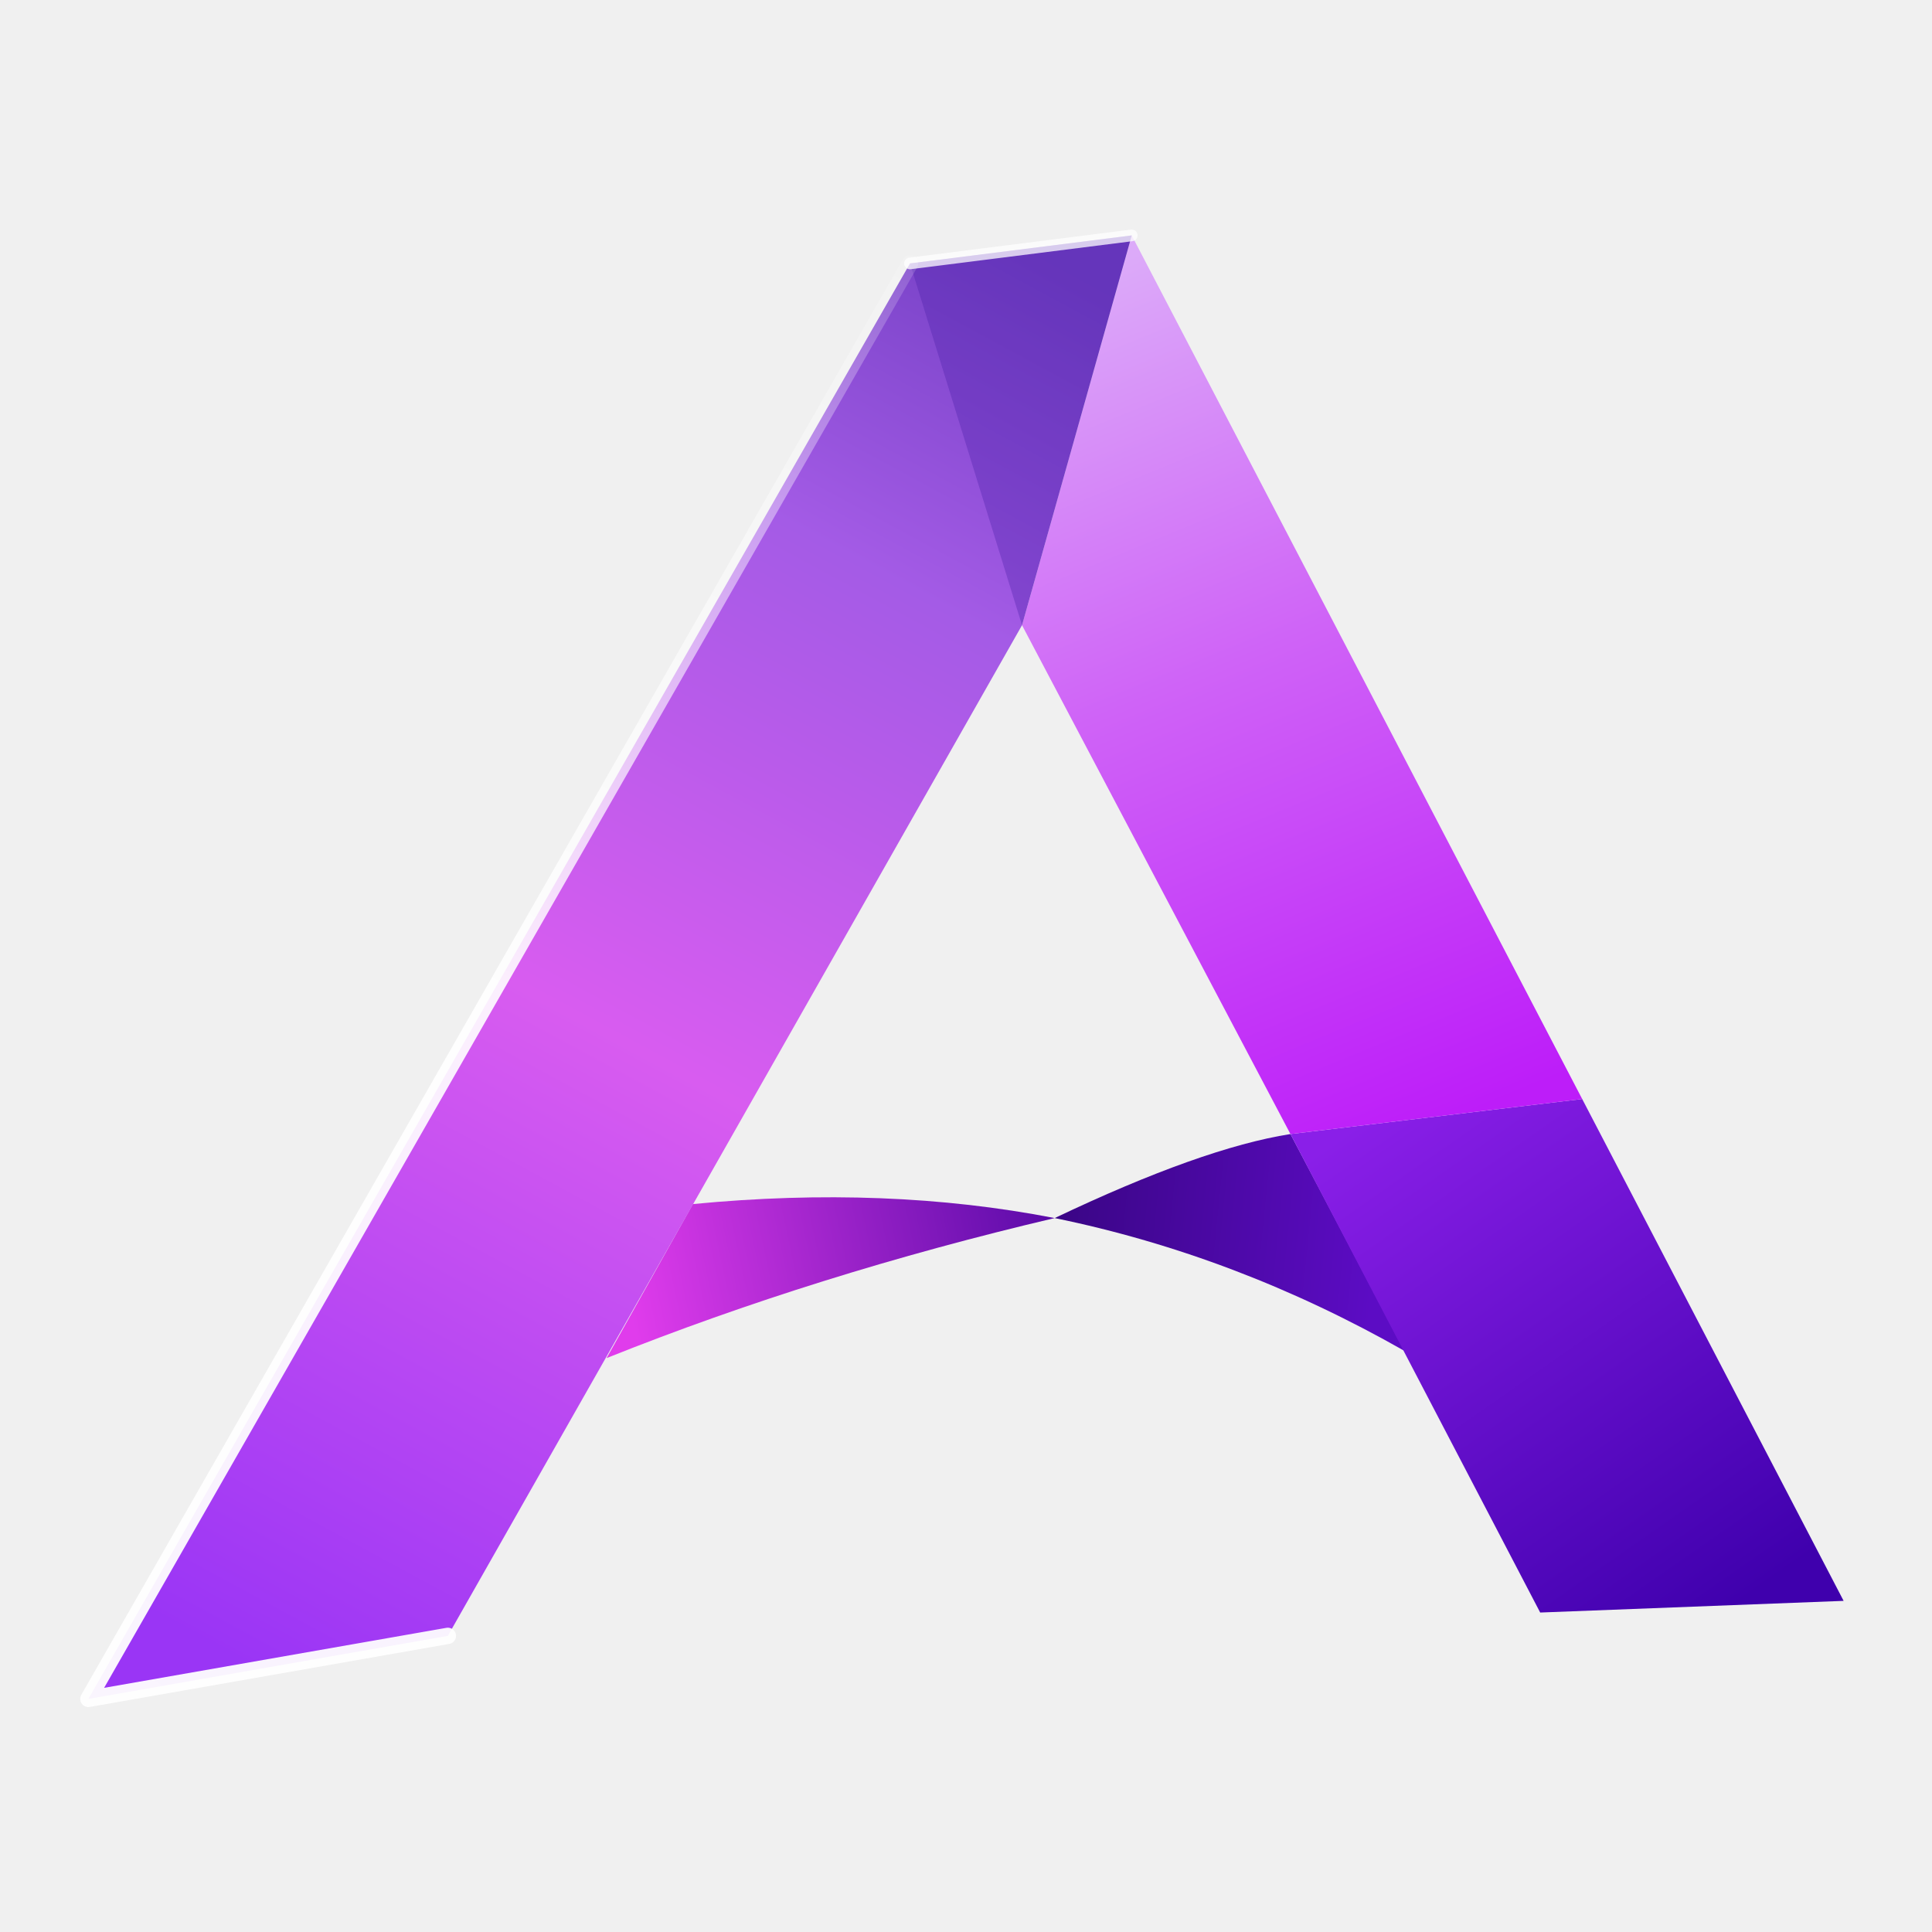
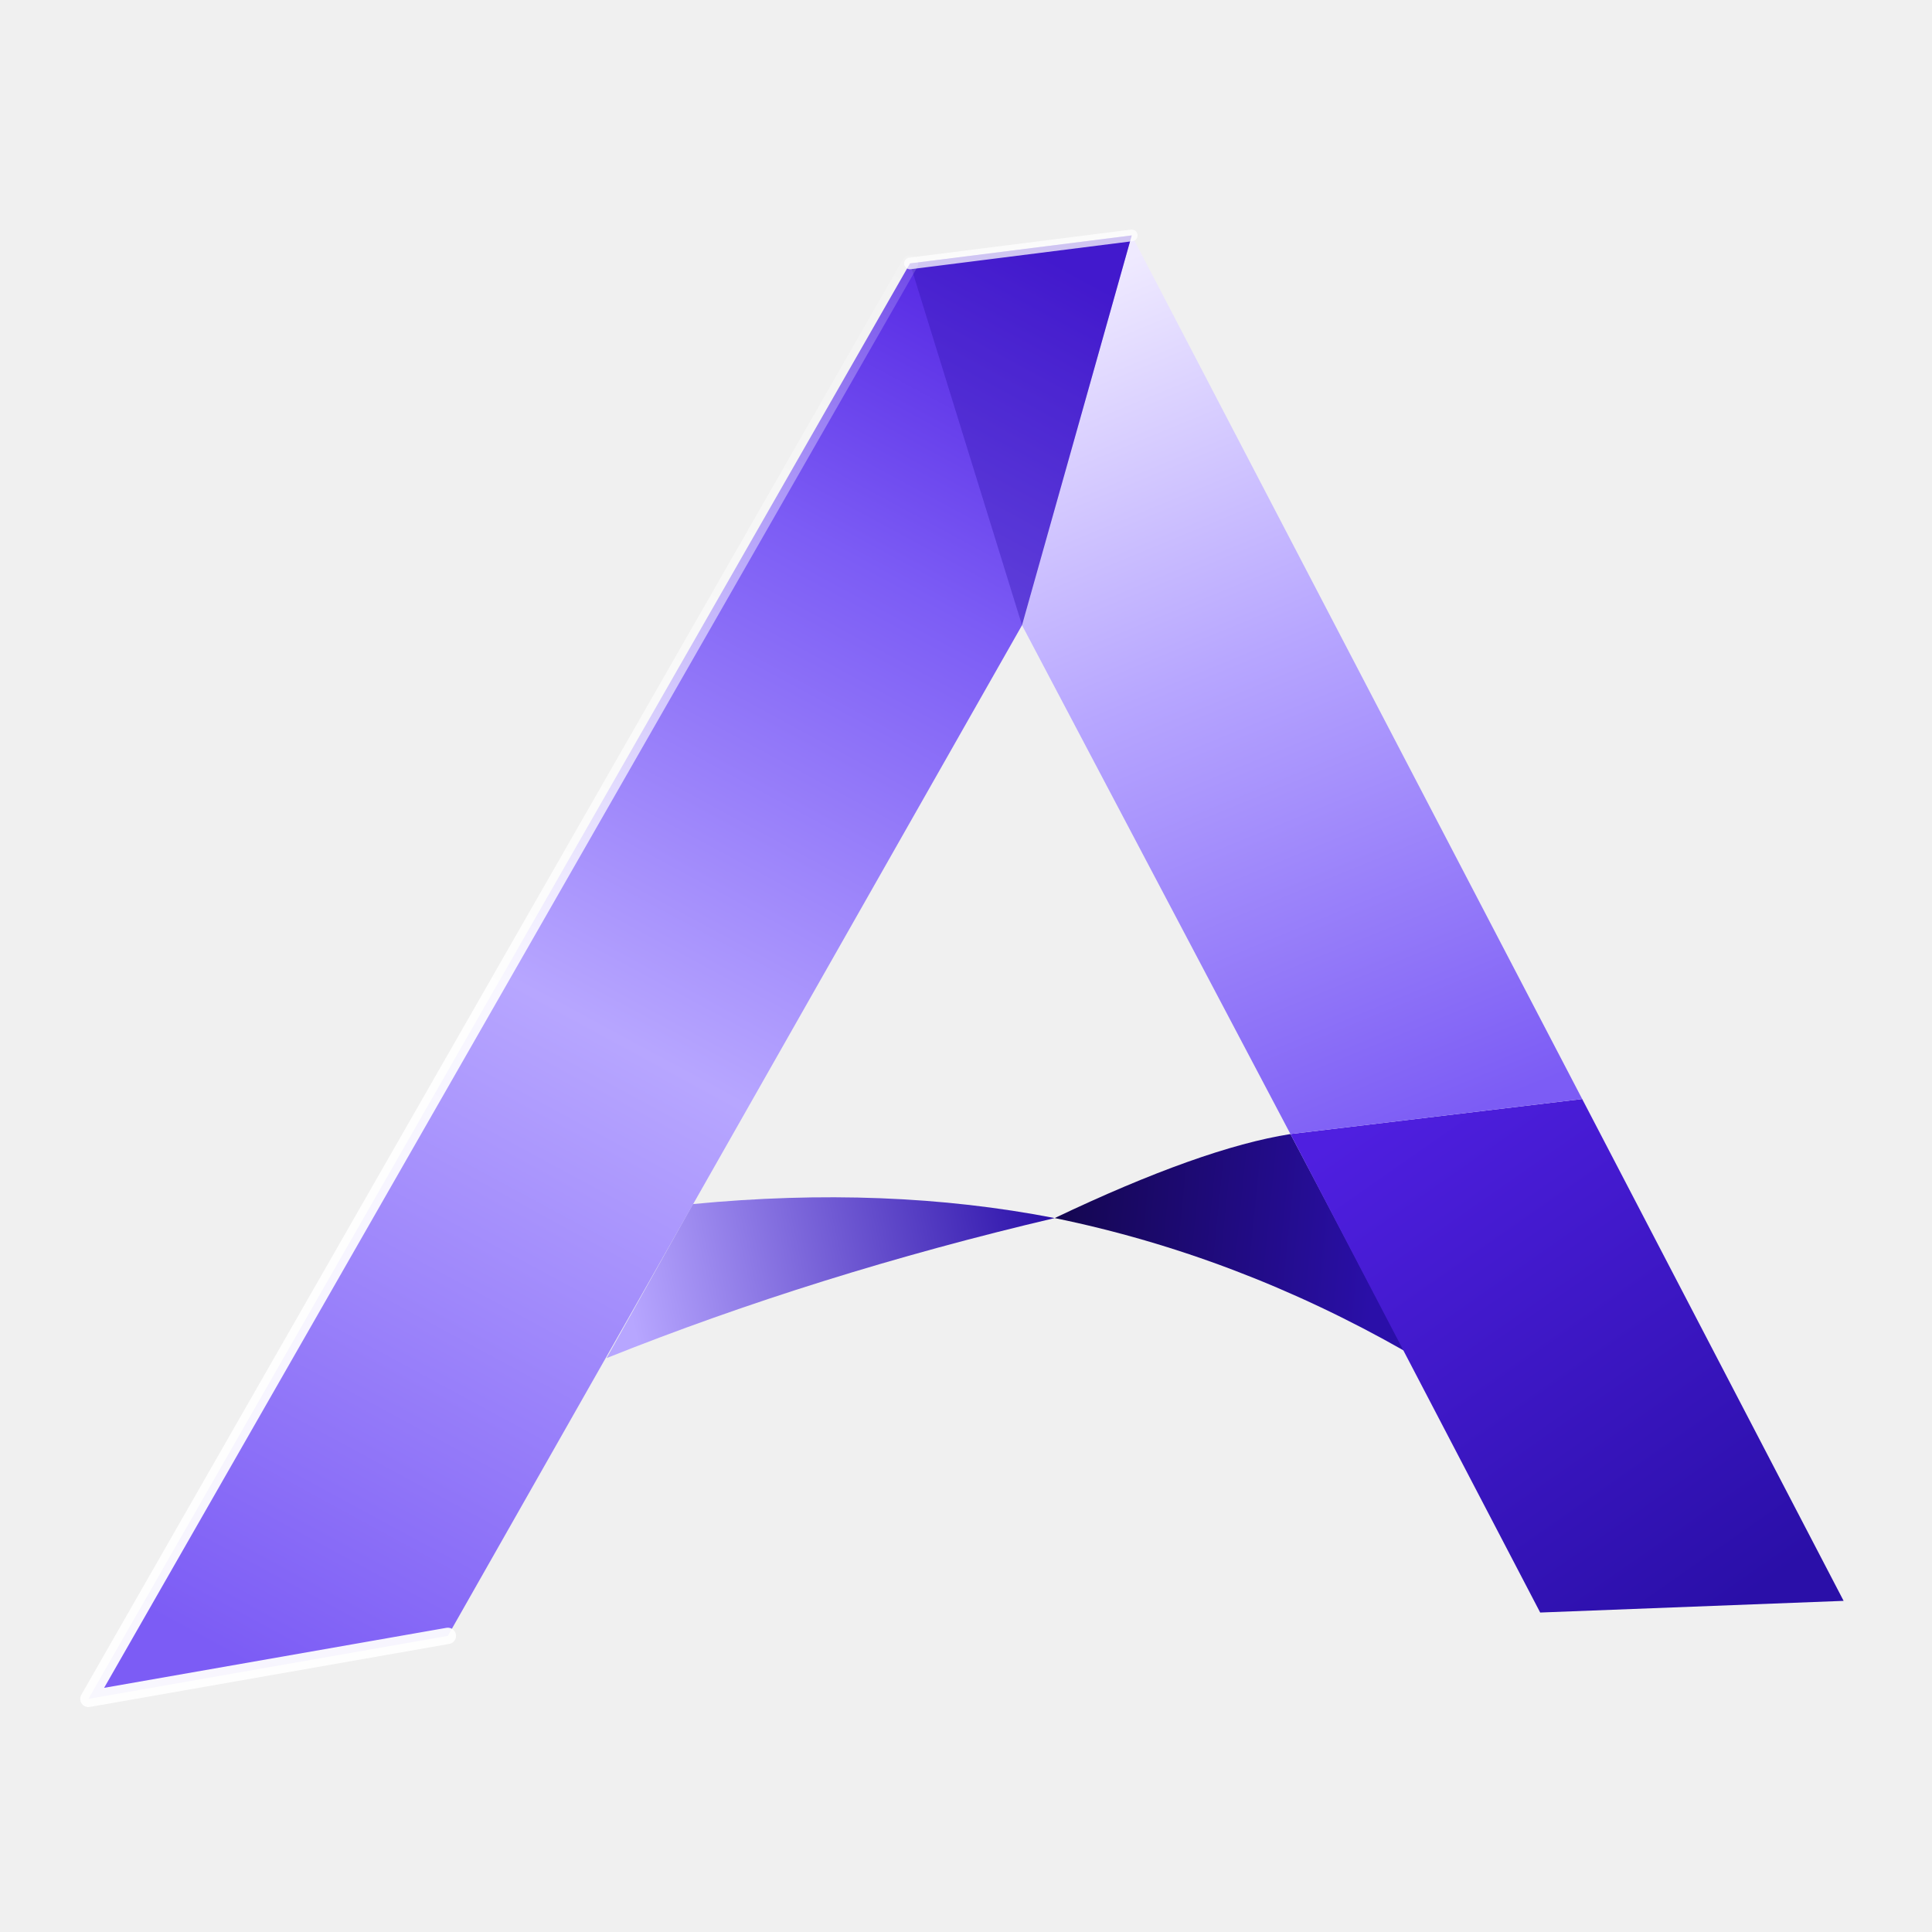
<svg xmlns="http://www.w3.org/2000/svg" viewBox="0 0 512 512">
  <defs>
    <linearGradient id="a-left" gradientUnits="userSpaceOnUse" x1="470" y1="90" x2="140" y2="700">
-       <stop offset="0" stop-color="#7340c4" />
-       <stop offset="0.22" stop-color="#a45be6" />
-       <stop offset="0.55" stop-color="#d85cf0" />
-       <stop offset="1" stop-color="#9a35f5" />
+       <stop offset="0" stop-color="#4f1fe0" />
+       <stop offset="0.22" stop-color="#7c5cf5" />
+       <stop offset="0.55" stop-color="#b7a6ff" />
+       <stop offset="1" stop-color="#7c5cf5" />
    </linearGradient>
    <linearGradient id="a-right" gradientUnits="userSpaceOnUse" x1="500" y1="100" x2="650" y2="465">
-       <stop offset="0" stop-color="#dcaaf9" />
-       <stop offset="0.45" stop-color="#cf63f7" />
-       <stop offset="1" stop-color="#bd1df9" />
+       <stop offset="0" stop-color="#efeaff" />
+       <stop offset="0.45" stop-color="#b7a6ff" />
+       <stop offset="1" stop-color="#7c5cf5" />
    </linearGradient>
    <linearGradient id="a-foot" gradientUnits="userSpaceOnUse" x1="620" y1="460" x2="770" y2="675">
-       <stop offset="0" stop-color="#8a1fe8" />
-       <stop offset="1" stop-color="#3f00ad" />
+       <stop offset="0" stop-color="#4f1fe0" />
+       <stop offset="1" stop-color="#2a0fa8" />
    </linearGradient>
    <linearGradient id="a-wing-left" gradientUnits="userSpaceOnUse" x1="300" y1="545" x2="482" y2="506">
-       <stop offset="0" stop-color="#e03cec" />
-       <stop offset="1" stop-color="#5a0aa8" />
+       <stop offset="0" stop-color="#b7a6ff" />
+       <stop offset="1" stop-color="#2a0fa8" />
    </linearGradient>
    <linearGradient id="a-wing-right" gradientUnits="userSpaceOnUse" x1="482" y1="506" x2="620" y2="520">
-       <stop offset="0" stop-color="#3a0585" />
-       <stop offset="1" stop-color="#5c0cc4" />
+       <stop offset="0" stop-color="#14064f" />
+       <stop offset="1" stop-color="#2a0fa8" />
    </linearGradient>
    <linearGradient id="a-edge" gradientUnits="userSpaceOnUse" x1="420" y1="97" x2="68" y2="712">
      <stop offset="0" stop-color="#ffffff" stop-opacity="0.15" />
      <stop offset="0.5" stop-color="#ffffff" stop-opacity="0.9" />
      <stop offset="1" stop-color="#ffffff" stop-opacity="0.95" />
    </linearGradient>
  </defs>
  <g transform="translate(16.00 56.82) scale(0.61856) translate(-56 -76)">
    <path d="M482 506 Q545 476 583 470 L632 563 Q560 522 482 506 Z" fill="url(#a-wing-right)" />
    <path d="M327 500 Q410 492 482 506 Q380 530 290 566 Z" fill="url(#a-wing-left)" />
    <polygon points="583,470 708,455 820,670 690,675" fill="url(#a-foot)" />
    <polygon points="515,85 708,455 583,470 468,252" fill="url(#a-right)" />
    <polygon points="420,97 515,85 468,252 222,685 68,712" fill="url(#a-left)" />
-     <polygon points="420,97 515,85 468,252" fill="#4a1fa8" opacity="0.35" />
+     <polygon points="420,97 515,85 468,252" fill="#2a0fa8" opacity="0.35" />
    <path d="M420 97 L68 712 L222 685" fill="none" stroke="url(#a-edge)" stroke-width="7" stroke-linejoin="round" stroke-linecap="round" />
    <path d="M420 97 L515 85" fill="none" stroke="#ffffff" stroke-opacity="0.75" stroke-width="5" stroke-linecap="round" />
  </g>
</svg>
